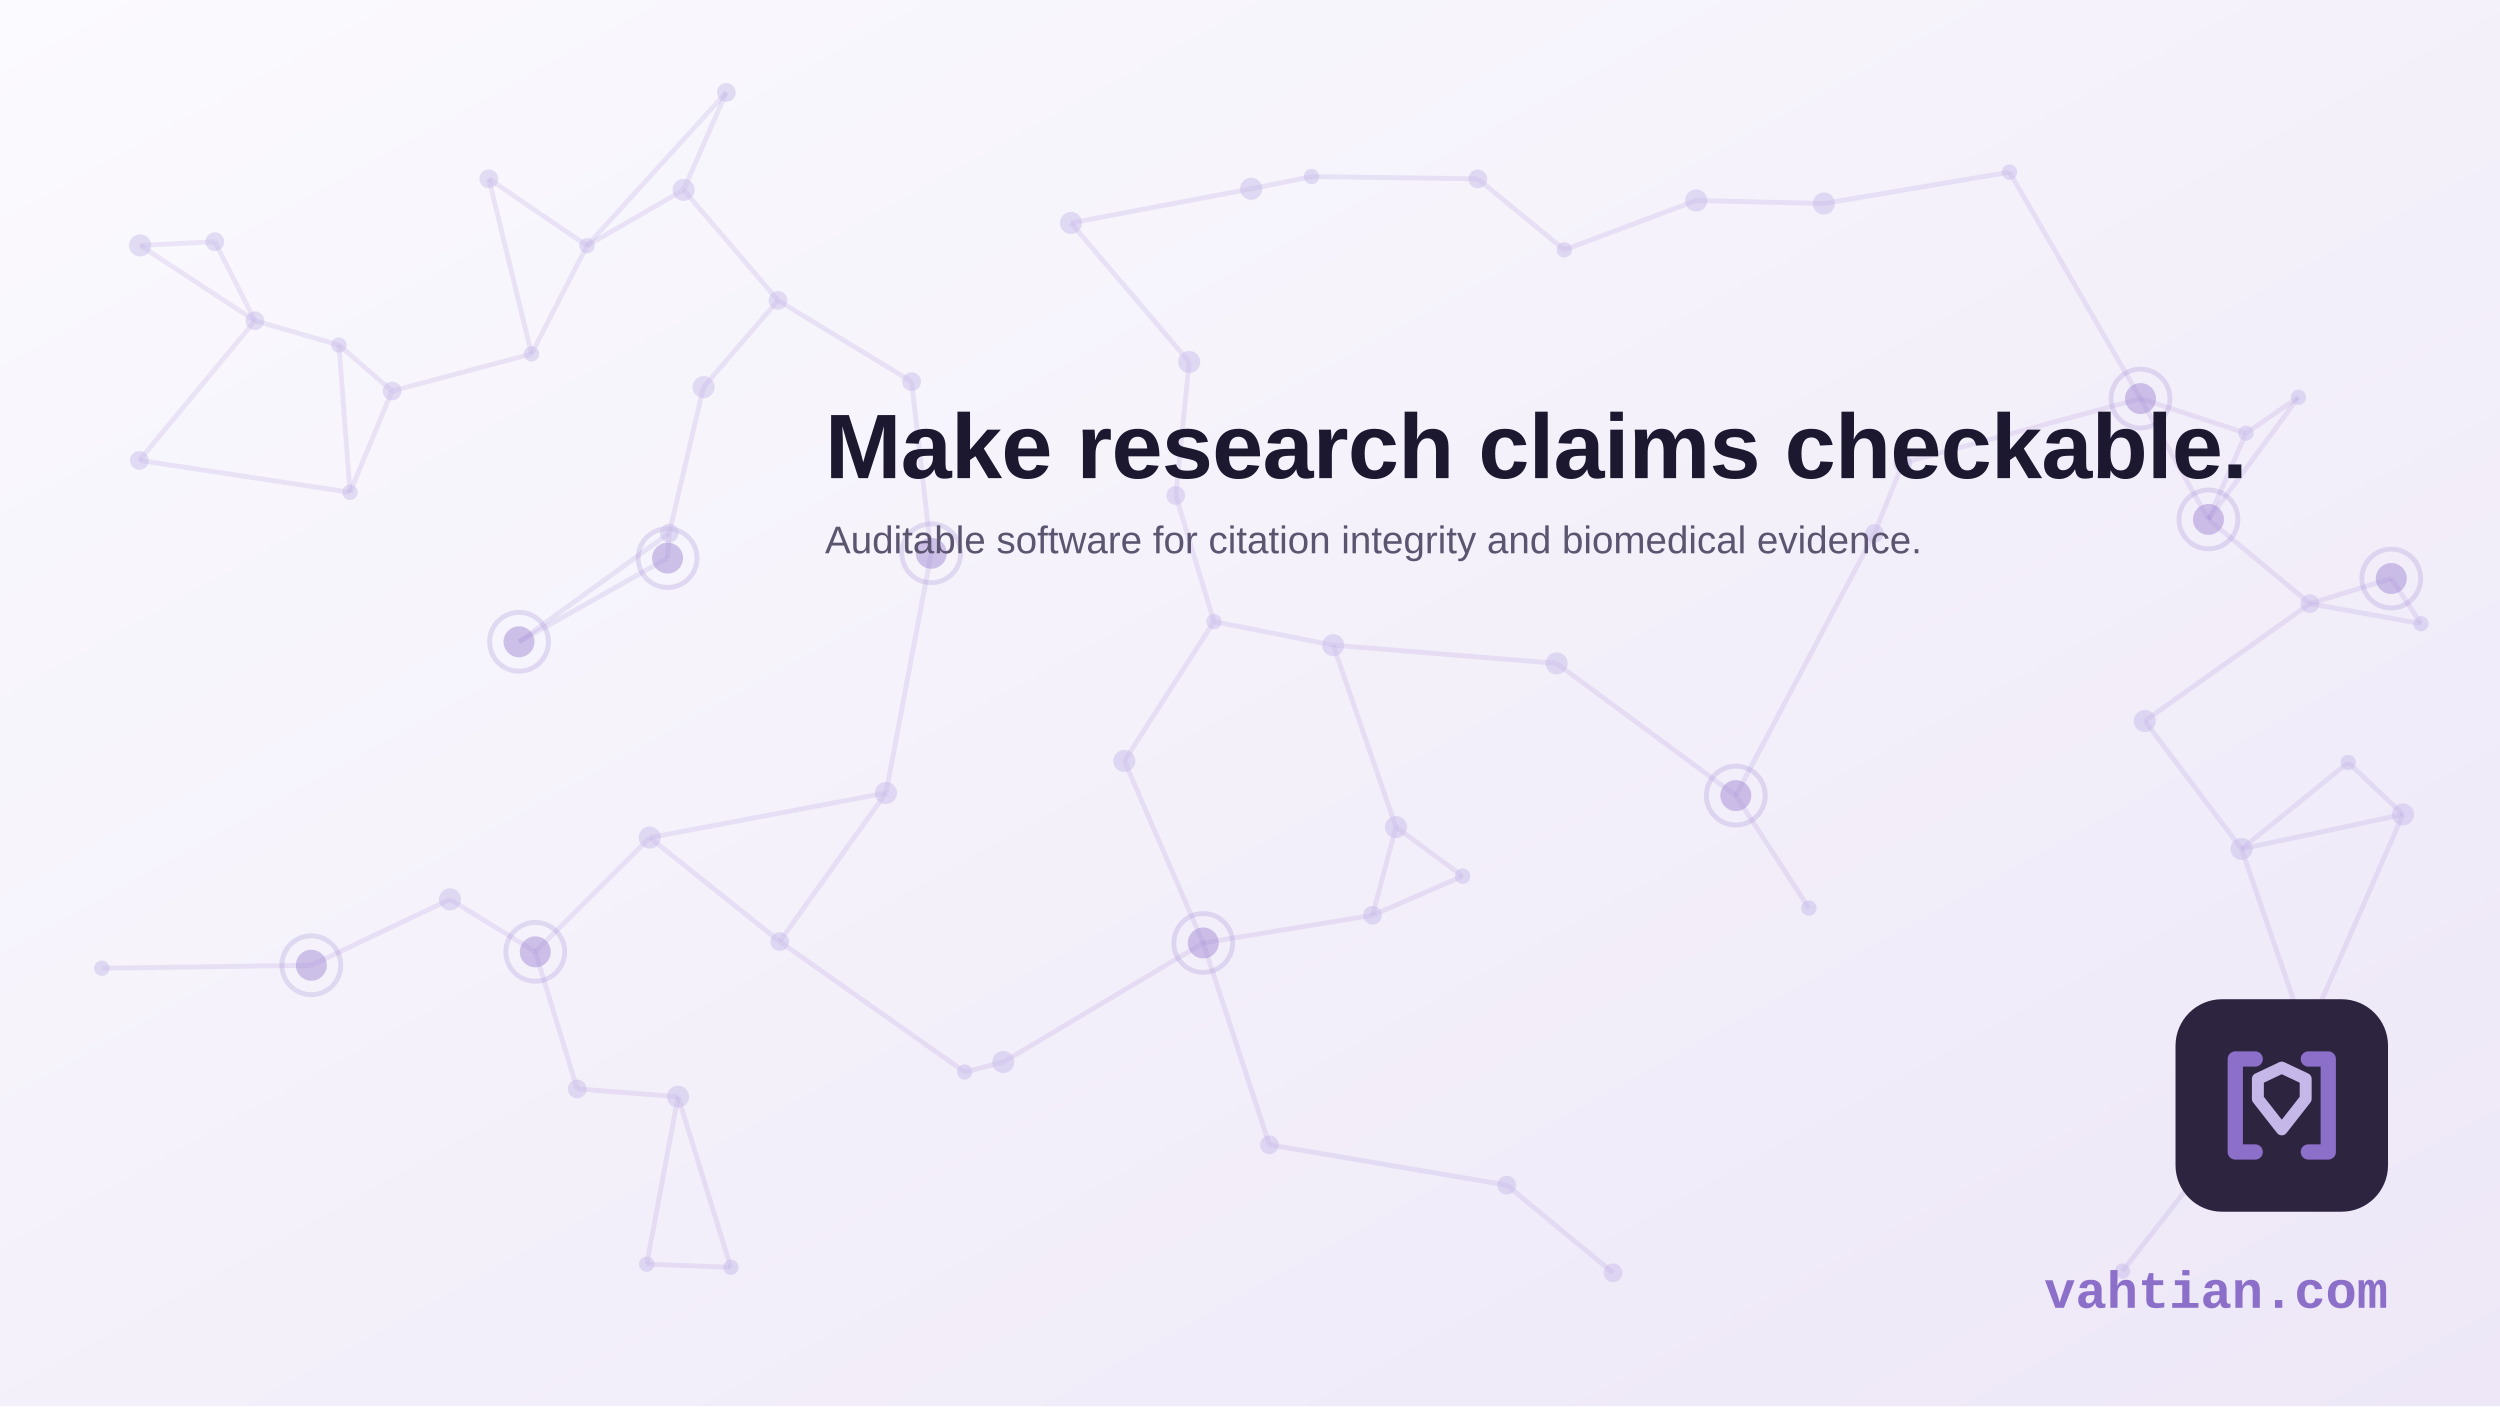
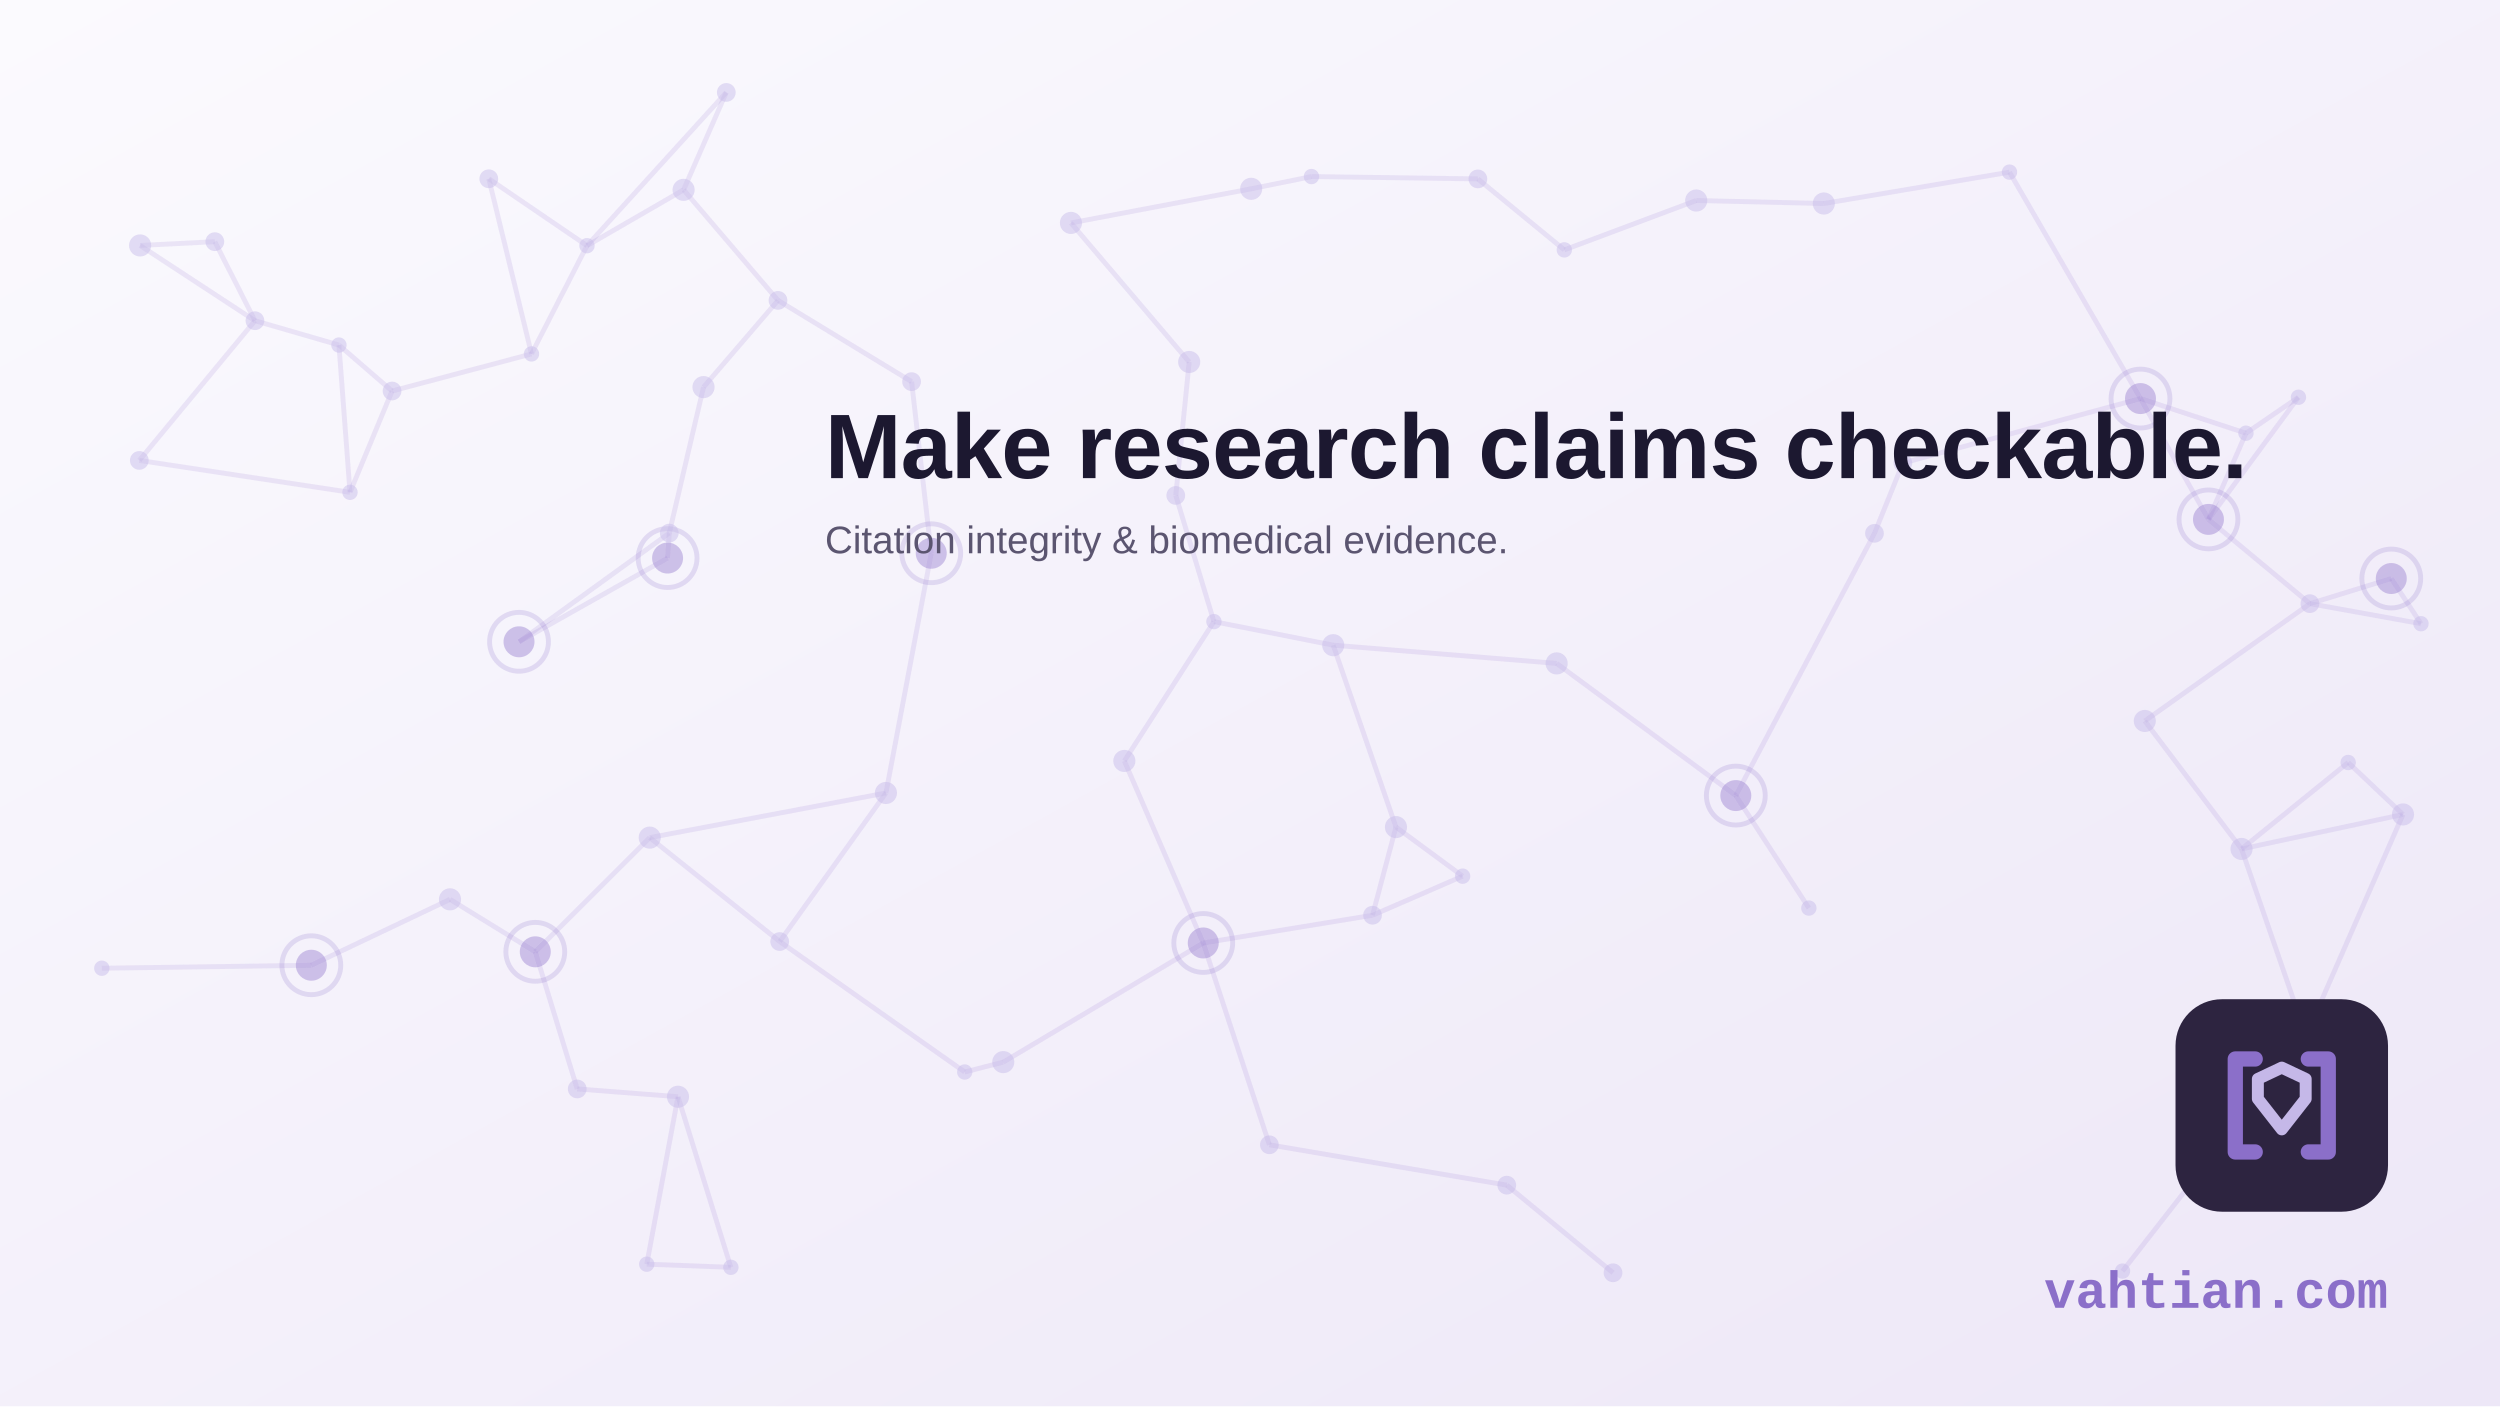
<svg xmlns="http://www.w3.org/2000/svg" width="1920" height="1080" viewBox="0 0 1920 1080" role="img" aria-label="Vahtian banner">
  <defs>
    <linearGradient id="bg" x1="0" y1="0" x2="1" y2="1">
      <stop offset="0" stop-color="#FBFAFE" />
      <stop offset="1" stop-color="#EDE7F7" />
    </linearGradient>
  </defs>
  <rect width="1920" height="1080" fill="url(#bg)" />
  <g opacity="0.9">
    <line x1="239.1" y1="741.3" x2="345.6" y2="690.7" stroke="#8B6FC9" stroke-width="3.78" stroke-opacity="0.16" />
    <line x1="239.1" y1="741.3" x2="78.2" y2="743.6" stroke="#8B6FC9" stroke-width="3.78" stroke-opacity="0.16" />
    <line x1="1238.8" y1="977.5" x2="1157.2" y2="910.2" stroke="#8B6FC9" stroke-width="3.78" stroke-opacity="0.16" />
    <line x1="540.3" y1="297.3" x2="597.5" y2="230.7" stroke="#8B6FC9" stroke-width="3.78" stroke-opacity="0.16" />
    <line x1="540.3" y1="297.3" x2="514.0" y2="409.4" stroke="#8B6FC9" stroke-width="3.78" stroke-opacity="0.16" />
    <line x1="1389.2" y1="697.4" x2="1333.1" y2="611.0" stroke="#8B6FC9" stroke-width="3.78" stroke-opacity="0.16" />
    <line x1="598.8" y1="723.1" x2="499.0" y2="643.3" stroke="#8B6FC9" stroke-width="3.78" stroke-opacity="0.16" />
    <line x1="598.8" y1="723.1" x2="680.4" y2="609.0" stroke="#8B6FC9" stroke-width="3.78" stroke-opacity="0.16" />
    <line x1="770.5" y1="815.7" x2="740.9" y2="823.3" stroke="#8B6FC9" stroke-width="3.78" stroke-opacity="0.16" />
    <line x1="770.5" y1="815.7" x2="924.1" y2="724.2" stroke="#8B6FC9" stroke-width="3.78" stroke-opacity="0.16" />
    <line x1="260.3" y1="265.0" x2="301.1" y2="300.3" stroke="#8B6FC9" stroke-width="3.78" stroke-opacity="0.16" />
    <line x1="260.3" y1="265.0" x2="195.8" y2="246.3" stroke="#8B6FC9" stroke-width="3.78" stroke-opacity="0.16" />
    <line x1="1696.1" y1="398.9" x2="1724.9" y2="332.7" stroke="#8B6FC9" stroke-width="3.78" stroke-opacity="0.16" />
    <line x1="1696.1" y1="398.9" x2="1774.0" y2="463.6" stroke="#8B6FC9" stroke-width="3.78" stroke-opacity="0.16" />
    <line x1="520.7" y1="842.3" x2="443.3" y2="836.3" stroke="#8B6FC9" stroke-width="3.78" stroke-opacity="0.16" />
    <line x1="520.7" y1="842.3" x2="496.7" y2="970.9" stroke="#8B6FC9" stroke-width="3.78" stroke-opacity="0.16" />
    <line x1="1201.4" y1="191.9" x2="1135.0" y2="137.4" stroke="#8B6FC9" stroke-width="3.78" stroke-opacity="0.16" />
    <line x1="1201.4" y1="191.9" x2="1302.7" y2="154.0" stroke="#8B6FC9" stroke-width="3.78" stroke-opacity="0.16" />
    <line x1="1054.1" y1="702.9" x2="1072.1" y2="635.2" stroke="#8B6FC9" stroke-width="3.78" stroke-opacity="0.16" />
    <line x1="1054.1" y1="702.9" x2="1123.3" y2="672.9" stroke="#8B6FC9" stroke-width="3.78" stroke-opacity="0.16" />
    <line x1="345.6" y1="690.7" x2="411.1" y2="731.0" stroke="#8B6FC9" stroke-width="3.78" stroke-opacity="0.16" />
    <line x1="268.8" y1="378.1" x2="301.1" y2="300.3" stroke="#8B6FC9" stroke-width="3.78" stroke-opacity="0.16" />
    <line x1="268.8" y1="378.1" x2="260.3" y2="265.0" stroke="#8B6FC9" stroke-width="3.78" stroke-opacity="0.16" />
    <line x1="195.8" y1="246.3" x2="165.0" y2="185.6" stroke="#8B6FC9" stroke-width="3.78" stroke-opacity="0.16" />
    <line x1="1836.5" y1="444.3" x2="1859.3" y2="479.0" stroke="#8B6FC9" stroke-width="3.78" stroke-opacity="0.16" />
    <line x1="1836.5" y1="444.3" x2="1774.0" y2="463.6" stroke="#8B6FC9" stroke-width="3.78" stroke-opacity="0.16" />
    <line x1="1859.3" y1="479.0" x2="1774.0" y2="463.6" stroke="#8B6FC9" stroke-width="3.78" stroke-opacity="0.16" />
    <line x1="1157.2" y1="910.2" x2="974.9" y2="879.2" stroke="#8B6FC9" stroke-width="3.78" stroke-opacity="0.16" />
    <line x1="1302.7" y1="154.0" x2="1400.7" y2="156.3" stroke="#8B6FC9" stroke-width="3.78" stroke-opacity="0.16" />
    <line x1="1123.3" y1="672.9" x2="1072.1" y2="635.2" stroke="#8B6FC9" stroke-width="3.78" stroke-opacity="0.16" />
    <line x1="375.4" y1="137.3" x2="450.8" y2="188.7" stroke="#8B6FC9" stroke-width="3.78" stroke-opacity="0.16" />
    <line x1="375.4" y1="137.3" x2="408.2" y2="271.8" stroke="#8B6FC9" stroke-width="3.78" stroke-opacity="0.16" />
    <line x1="1647.2" y1="553.7" x2="1721.5" y2="652.0" stroke="#8B6FC9" stroke-width="3.78" stroke-opacity="0.16" />
    <line x1="1647.2" y1="553.7" x2="1774.0" y2="463.6" stroke="#8B6FC9" stroke-width="3.78" stroke-opacity="0.16" />
    <line x1="398.6" y1="492.9" x2="512.7" y2="428.6" stroke="#8B6FC9" stroke-width="3.78" stroke-opacity="0.16" />
    <line x1="398.6" y1="492.9" x2="514.0" y2="409.4" stroke="#8B6FC9" stroke-width="3.78" stroke-opacity="0.16" />
    <line x1="443.3" y1="836.3" x2="411.1" y2="731.0" stroke="#8B6FC9" stroke-width="3.78" stroke-opacity="0.16" />
    <line x1="960.9" y1="145.0" x2="1007.2" y2="135.6" stroke="#8B6FC9" stroke-width="3.78" stroke-opacity="0.16" />
    <line x1="960.9" y1="145.0" x2="822.5" y2="171.2" stroke="#8B6FC9" stroke-width="3.78" stroke-opacity="0.16" />
    <line x1="1543.3" y1="132.2" x2="1400.7" y2="156.3" stroke="#8B6FC9" stroke-width="3.78" stroke-opacity="0.16" />
    <line x1="1543.3" y1="132.2" x2="1643.9" y2="306.1" stroke="#8B6FC9" stroke-width="3.78" stroke-opacity="0.16" />
    <line x1="557.8" y1="71.0" x2="525.0" y2="145.8" stroke="#8B6FC9" stroke-width="3.78" stroke-opacity="0.16" />
    <line x1="557.8" y1="71.0" x2="450.8" y2="188.7" stroke="#8B6FC9" stroke-width="3.78" stroke-opacity="0.16" />
    <line x1="1007.2" y1="135.6" x2="1135.0" y2="137.4" stroke="#8B6FC9" stroke-width="3.78" stroke-opacity="0.16" />
    <line x1="924.1" y1="724.2" x2="1054.1" y2="702.9" stroke="#8B6FC9" stroke-width="3.78" stroke-opacity="0.16" />
    <line x1="924.1" y1="724.2" x2="863.5" y2="584.4" stroke="#8B6FC9" stroke-width="3.78" stroke-opacity="0.16" />
    <line x1="1023.9" y1="495.5" x2="932.3" y2="477.4" stroke="#8B6FC9" stroke-width="3.78" stroke-opacity="0.16" />
    <line x1="1023.9" y1="495.5" x2="1072.1" y2="635.2" stroke="#8B6FC9" stroke-width="3.78" stroke-opacity="0.16" />
    <line x1="932.3" y1="477.4" x2="903.0" y2="380.5" stroke="#8B6FC9" stroke-width="3.78" stroke-opacity="0.16" />
    <line x1="913.3" y1="278.0" x2="903.0" y2="380.5" stroke="#8B6FC9" stroke-width="3.78" stroke-opacity="0.16" />
    <line x1="913.3" y1="278.0" x2="822.5" y2="171.2" stroke="#8B6FC9" stroke-width="3.78" stroke-opacity="0.16" />
    <line x1="1630.1" y1="976.2" x2="1771.0" y2="795.6" stroke="#8B6FC9" stroke-width="3.78" stroke-opacity="0.16" />
    <line x1="165.0" y1="185.6" x2="107.6" y2="188.5" stroke="#8B6FC9" stroke-width="3.78" stroke-opacity="0.16" />
    <line x1="1333.1" y1="611.0" x2="1195.5" y2="509.5" stroke="#8B6FC9" stroke-width="3.78" stroke-opacity="0.16" />
    <line x1="680.4" y1="609.0" x2="499.0" y2="643.3" stroke="#8B6FC9" stroke-width="3.78" stroke-opacity="0.16" />
    <line x1="1765.2" y1="305.1" x2="1724.9" y2="332.7" stroke="#8B6FC9" stroke-width="3.78" stroke-opacity="0.16" />
    <line x1="1765.2" y1="305.1" x2="1696.1" y2="398.9" stroke="#8B6FC9" stroke-width="3.78" stroke-opacity="0.16" />
    <line x1="597.5" y1="230.7" x2="525.0" y2="145.8" stroke="#8B6FC9" stroke-width="3.78" stroke-opacity="0.16" />
    <line x1="1195.5" y1="509.5" x2="1023.9" y2="495.5" stroke="#8B6FC9" stroke-width="3.78" stroke-opacity="0.16" />
    <line x1="512.7" y1="428.6" x2="514.0" y2="409.4" stroke="#8B6FC9" stroke-width="3.78" stroke-opacity="0.16" />
    <line x1="107.0" y1="353.6" x2="195.8" y2="246.3" stroke="#8B6FC9" stroke-width="3.78" stroke-opacity="0.16" />
    <line x1="107.0" y1="353.6" x2="268.8" y2="378.1" stroke="#8B6FC9" stroke-width="3.78" stroke-opacity="0.16" />
    <line x1="1845.5" y1="625.5" x2="1803.4" y2="585.6" stroke="#8B6FC9" stroke-width="3.78" stroke-opacity="0.16" />
    <line x1="1845.5" y1="625.5" x2="1721.5" y2="652.0" stroke="#8B6FC9" stroke-width="3.78" stroke-opacity="0.16" />
    <line x1="561.3" y1="973.3" x2="496.7" y2="970.9" stroke="#8B6FC9" stroke-width="3.78" stroke-opacity="0.16" />
    <line x1="561.3" y1="973.3" x2="520.7" y2="842.3" stroke="#8B6FC9" stroke-width="3.78" stroke-opacity="0.16" />
    <line x1="700.1" y1="293.1" x2="597.5" y2="230.7" stroke="#8B6FC9" stroke-width="3.78" stroke-opacity="0.16" />
    <line x1="700.1" y1="293.1" x2="715.2" y2="424.9" stroke="#8B6FC9" stroke-width="3.78" stroke-opacity="0.16" />
    <line x1="107.6" y1="188.5" x2="195.8" y2="246.3" stroke="#8B6FC9" stroke-width="3.78" stroke-opacity="0.16" />
    <line x1="408.2" y1="271.8" x2="450.8" y2="188.7" stroke="#8B6FC9" stroke-width="3.78" stroke-opacity="0.16" />
    <line x1="408.2" y1="271.8" x2="301.1" y2="300.3" stroke="#8B6FC9" stroke-width="3.78" stroke-opacity="0.16" />
    <line x1="1643.9" y1="306.1" x2="1724.9" y2="332.7" stroke="#8B6FC9" stroke-width="3.78" stroke-opacity="0.16" />
    <line x1="1643.9" y1="306.1" x2="1696.1" y2="398.9" stroke="#8B6FC9" stroke-width="3.78" stroke-opacity="0.16" />
    <line x1="499.0" y1="643.3" x2="411.1" y2="731.0" stroke="#8B6FC9" stroke-width="3.78" stroke-opacity="0.16" />
    <line x1="1439.6" y1="409.6" x2="1461.4" y2="355.6" stroke="#8B6FC9" stroke-width="3.78" stroke-opacity="0.16" />
    <line x1="1439.6" y1="409.6" x2="1333.1" y2="611.0" stroke="#8B6FC9" stroke-width="3.78" stroke-opacity="0.16" />
    <line x1="1771.0" y1="795.6" x2="1721.5" y2="652.0" stroke="#8B6FC9" stroke-width="3.78" stroke-opacity="0.16" />
    <line x1="1771.0" y1="795.6" x2="1845.5" y2="625.5" stroke="#8B6FC9" stroke-width="3.78" stroke-opacity="0.16" />
    <line x1="974.9" y1="879.2" x2="924.1" y2="724.2" stroke="#8B6FC9" stroke-width="3.78" stroke-opacity="0.16" />
    <line x1="715.2" y1="424.9" x2="680.4" y2="609.0" stroke="#8B6FC9" stroke-width="3.78" stroke-opacity="0.16" />
    <line x1="1803.4" y1="585.6" x2="1721.5" y2="652.0" stroke="#8B6FC9" stroke-width="3.78" stroke-opacity="0.16" />
    <line x1="1461.4" y1="355.6" x2="1643.9" y2="306.1" stroke="#8B6FC9" stroke-width="3.78" stroke-opacity="0.16" />
    <line x1="525.0" y1="145.8" x2="450.8" y2="188.7" stroke="#8B6FC9" stroke-width="3.78" stroke-opacity="0.16" />
    <line x1="863.5" y1="584.4" x2="932.3" y2="477.4" stroke="#8B6FC9" stroke-width="3.78" stroke-opacity="0.16" />
    <line x1="740.9" y1="823.3" x2="598.8" y2="723.1" stroke="#8B6FC9" stroke-width="3.78" stroke-opacity="0.16" />
    <circle cx="239.1" cy="741.3" r="22.6" fill="none" stroke="#8B6FC9" stroke-width="3.78" stroke-opacity="0.22" />
    <circle cx="239.1" cy="741.3" r="11.9" fill="#8B6FC9" fill-opacity="0.42" />
    <circle cx="1238.8" cy="977.5" r="7.2" fill="#C5B8E8" fill-opacity="0.5" />
    <circle cx="540.3" cy="297.3" r="8.5" fill="#C5B8E8" fill-opacity="0.5" />
    <circle cx="1389.2" cy="697.4" r="5.9" fill="#C5B8E8" fill-opacity="0.5" />
    <circle cx="598.8" cy="723.1" r="7.2" fill="#C5B8E8" fill-opacity="0.5" />
    <circle cx="770.5" cy="815.7" r="8.5" fill="#C5B8E8" fill-opacity="0.5" />
    <circle cx="260.3" cy="265.0" r="5.9" fill="#C5B8E8" fill-opacity="0.5" />
    <circle cx="1696.1" cy="398.9" r="22.6" fill="none" stroke="#8B6FC9" stroke-width="3.78" stroke-opacity="0.22" />
    <circle cx="1696.1" cy="398.9" r="11.9" fill="#8B6FC9" fill-opacity="0.42" />
    <circle cx="520.7" cy="842.3" r="8.5" fill="#C5B8E8" fill-opacity="0.5" />
    <circle cx="1201.4" cy="191.9" r="5.9" fill="#C5B8E8" fill-opacity="0.5" />
    <circle cx="1054.1" cy="702.9" r="7.2" fill="#C5B8E8" fill-opacity="0.5" />
    <circle cx="345.6" cy="690.7" r="8.5" fill="#C5B8E8" fill-opacity="0.5" />
    <circle cx="268.8" cy="378.1" r="5.9" fill="#C5B8E8" fill-opacity="0.5" />
    <circle cx="195.8" cy="246.3" r="7.2" fill="#C5B8E8" fill-opacity="0.5" />
    <circle cx="1836.5" cy="444.3" r="22.6" fill="none" stroke="#8B6FC9" stroke-width="3.78" stroke-opacity="0.22" />
    <circle cx="1836.5" cy="444.3" r="11.9" fill="#8B6FC9" fill-opacity="0.42" />
    <circle cx="1859.3" cy="479.0" r="5.9" fill="#C5B8E8" fill-opacity="0.5" />
    <circle cx="1157.2" cy="910.2" r="7.2" fill="#C5B8E8" fill-opacity="0.5" />
    <circle cx="1302.7" cy="154.0" r="8.5" fill="#C5B8E8" fill-opacity="0.5" />
    <circle cx="1123.3" cy="672.9" r="5.9" fill="#C5B8E8" fill-opacity="0.5" />
    <circle cx="375.4" cy="137.3" r="7.2" fill="#C5B8E8" fill-opacity="0.5" />
    <circle cx="1647.2" cy="553.7" r="8.5" fill="#C5B8E8" fill-opacity="0.5" />
    <circle cx="398.6" cy="492.9" r="22.6" fill="none" stroke="#8B6FC9" stroke-width="3.78" stroke-opacity="0.22" />
    <circle cx="398.6" cy="492.9" r="11.9" fill="#8B6FC9" fill-opacity="0.42" />
    <circle cx="443.3" cy="836.3" r="7.2" fill="#C5B8E8" fill-opacity="0.5" />
    <circle cx="960.9" cy="145.0" r="8.5" fill="#C5B8E8" fill-opacity="0.5" />
    <circle cx="1543.3" cy="132.2" r="5.9" fill="#C5B8E8" fill-opacity="0.5" />
    <circle cx="557.8" cy="71.0" r="7.2" fill="#C5B8E8" fill-opacity="0.5" />
    <circle cx="1400.7" cy="156.3" r="8.5" fill="#C5B8E8" fill-opacity="0.5" />
    <circle cx="1007.2" cy="135.6" r="5.9" fill="#C5B8E8" fill-opacity="0.5" />
    <circle cx="924.1" cy="724.2" r="22.6" fill="none" stroke="#8B6FC9" stroke-width="3.78" stroke-opacity="0.22" />
    <circle cx="924.1" cy="724.2" r="11.9" fill="#8B6FC9" fill-opacity="0.42" />
    <circle cx="1023.9" cy="495.5" r="8.5" fill="#C5B8E8" fill-opacity="0.5" />
    <circle cx="932.3" cy="477.4" r="5.9" fill="#C5B8E8" fill-opacity="0.5" />
    <circle cx="1135.0" cy="137.4" r="7.2" fill="#C5B8E8" fill-opacity="0.5" />
    <circle cx="913.3" cy="278.0" r="8.5" fill="#C5B8E8" fill-opacity="0.5" />
    <circle cx="1630.1" cy="976.2" r="5.9" fill="#C5B8E8" fill-opacity="0.5" />
    <circle cx="165.0" cy="185.6" r="7.2" fill="#C5B8E8" fill-opacity="0.5" />
    <circle cx="1333.1" cy="611.0" r="22.6" fill="none" stroke="#8B6FC9" stroke-width="3.78" stroke-opacity="0.22" />
    <circle cx="1333.1" cy="611.0" r="11.9" fill="#8B6FC9" fill-opacity="0.42" />
    <circle cx="78.2" cy="743.6" r="5.9" fill="#C5B8E8" fill-opacity="0.5" />
    <circle cx="1774.0" cy="463.6" r="7.2" fill="#C5B8E8" fill-opacity="0.5" />
    <circle cx="680.4" cy="609.0" r="8.5" fill="#C5B8E8" fill-opacity="0.5" />
    <circle cx="1765.2" cy="305.1" r="5.9" fill="#C5B8E8" fill-opacity="0.5" />
    <circle cx="597.5" cy="230.7" r="7.2" fill="#C5B8E8" fill-opacity="0.5" />
    <circle cx="1195.5" cy="509.5" r="8.5" fill="#C5B8E8" fill-opacity="0.5" />
    <circle cx="512.7" cy="428.6" r="22.6" fill="none" stroke="#8B6FC9" stroke-width="3.78" stroke-opacity="0.22" />
    <circle cx="512.7" cy="428.6" r="11.9" fill="#8B6FC9" fill-opacity="0.42" />
    <circle cx="107.0" cy="353.6" r="7.2" fill="#C5B8E8" fill-opacity="0.5" />
    <circle cx="1845.5" cy="625.5" r="8.5" fill="#C5B8E8" fill-opacity="0.5" />
    <circle cx="561.3" cy="973.3" r="5.9" fill="#C5B8E8" fill-opacity="0.5" />
    <circle cx="700.1" cy="293.1" r="7.2" fill="#C5B8E8" fill-opacity="0.5" />
    <circle cx="107.6" cy="188.5" r="8.5" fill="#C5B8E8" fill-opacity="0.5" />
    <circle cx="408.2" cy="271.8" r="5.9" fill="#C5B8E8" fill-opacity="0.5" />
    <circle cx="1643.9" cy="306.1" r="22.6" fill="none" stroke="#8B6FC9" stroke-width="3.78" stroke-opacity="0.22" />
    <circle cx="1643.9" cy="306.1" r="11.9" fill="#8B6FC9" fill-opacity="0.42" />
    <circle cx="499.0" cy="643.3" r="8.5" fill="#C5B8E8" fill-opacity="0.5" />
    <circle cx="1724.9" cy="332.7" r="5.9" fill="#C5B8E8" fill-opacity="0.5" />
    <circle cx="1439.6" cy="409.6" r="7.2" fill="#C5B8E8" fill-opacity="0.5" />
    <circle cx="1072.1" cy="635.2" r="8.5" fill="#C5B8E8" fill-opacity="0.5" />
    <circle cx="1771.0" cy="795.6" r="5.9" fill="#C5B8E8" fill-opacity="0.5" />
    <circle cx="974.9" cy="879.2" r="7.2" fill="#C5B8E8" fill-opacity="0.5" />
    <circle cx="715.2" cy="424.9" r="22.6" fill="none" stroke="#8B6FC9" stroke-width="3.78" stroke-opacity="0.22" />
    <circle cx="715.2" cy="424.9" r="11.9" fill="#8B6FC9" fill-opacity="0.42" />
    <circle cx="1803.4" cy="585.6" r="5.9" fill="#C5B8E8" fill-opacity="0.5" />
    <circle cx="1461.4" cy="355.6" r="7.2" fill="#C5B8E8" fill-opacity="0.5" />
    <circle cx="1721.5" cy="652.0" r="8.5" fill="#C5B8E8" fill-opacity="0.5" />
    <circle cx="496.7" cy="970.9" r="5.9" fill="#C5B8E8" fill-opacity="0.5" />
    <circle cx="903.0" cy="380.5" r="7.2" fill="#C5B8E8" fill-opacity="0.5" />
    <circle cx="525.0" cy="145.8" r="8.5" fill="#C5B8E8" fill-opacity="0.5" />
    <circle cx="411.1" cy="731.0" r="22.6" fill="none" stroke="#8B6FC9" stroke-width="3.78" stroke-opacity="0.22" />
    <circle cx="411.1" cy="731.0" r="11.9" fill="#8B6FC9" fill-opacity="0.42" />
    <circle cx="301.1" cy="300.3" r="7.2" fill="#C5B8E8" fill-opacity="0.5" />
    <circle cx="863.5" cy="584.4" r="8.5" fill="#C5B8E8" fill-opacity="0.5" />
    <circle cx="740.9" cy="823.3" r="5.9" fill="#C5B8E8" fill-opacity="0.5" />
    <circle cx="514.0" cy="409.4" r="7.2" fill="#C5B8E8" fill-opacity="0.5" />
    <circle cx="822.5" cy="171.2" r="8.5" fill="#C5B8E8" fill-opacity="0.5" />
    <circle cx="450.8" cy="188.7" r="5.9" fill="#C5B8E8" fill-opacity="0.5" />
  </g>
  <text x="633.6" y="367.2" font-family="Liberation Sans, DejaVu Sans, sans-serif" font-size="70.4" font-weight="700" fill="#1C1830" letter-spacing="-0.5">Make research claims checkable.</text>
-   <text x="633.6" y="424.9" font-family="Liberation Sans, DejaVu Sans, sans-serif" font-size="29.6" fill="#5B5570">Auditable software for citation integrity and biomedical evidence.</text>
+   <text x="633.6" y="424.9" font-family="Liberation Sans, DejaVu Sans, sans-serif" font-size="29.6" fill="#5B5570">Citation integrity &amp; biomedical evidence.</text>
  <g transform="translate(1670.80,767.40) scale(5.1)">
    <rect width="32" height="32" rx="7" fill="#2D2440" />
    <g fill="none" stroke="#8B6FC9" stroke-width="2.3" stroke-linecap="round" stroke-linejoin="round">
      <path d="M12 9 H9 V23 H12" />
      <path d="M20 9 H23 V23 H20" />
    </g>
    <path d="M16 10.3 L19.6 12 L19.6 15 L16 19.6 L12.4 15 L12.4 12 Z" fill="none" stroke="#C5B8E8" stroke-width="1.8" stroke-linejoin="round" />
  </g>
  <text x="1834.0" y="1004.4" font-family="Liberation Mono, DejaVu Sans Mono, monospace" font-size="40.0" font-weight="700" fill="#8B6FC9" text-anchor="end">vahtian.com</text>
</svg>
